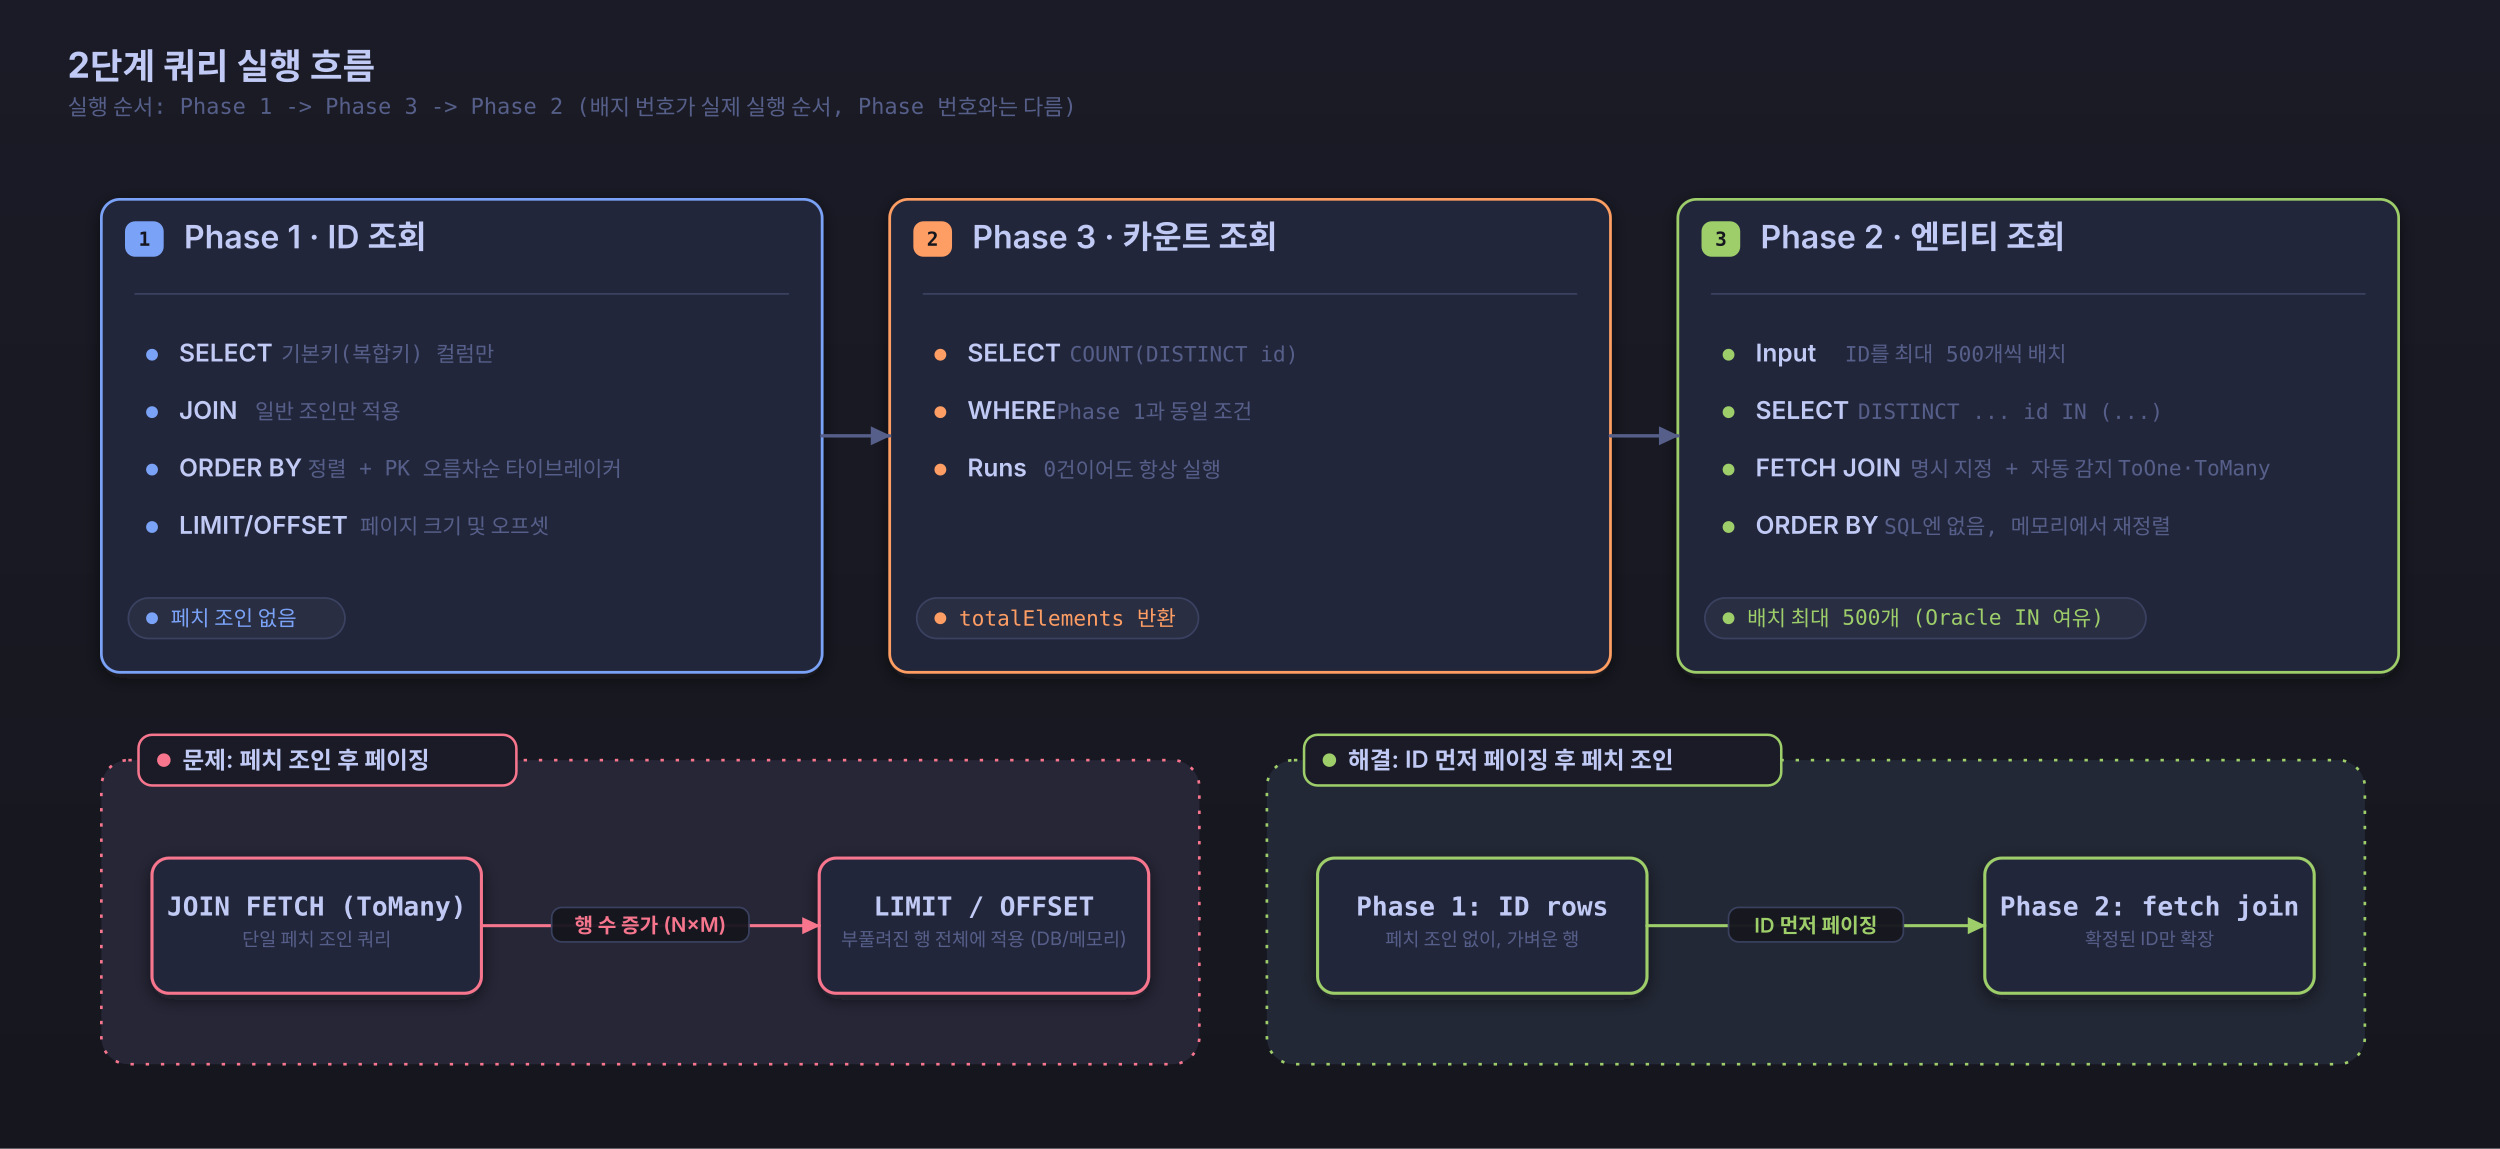
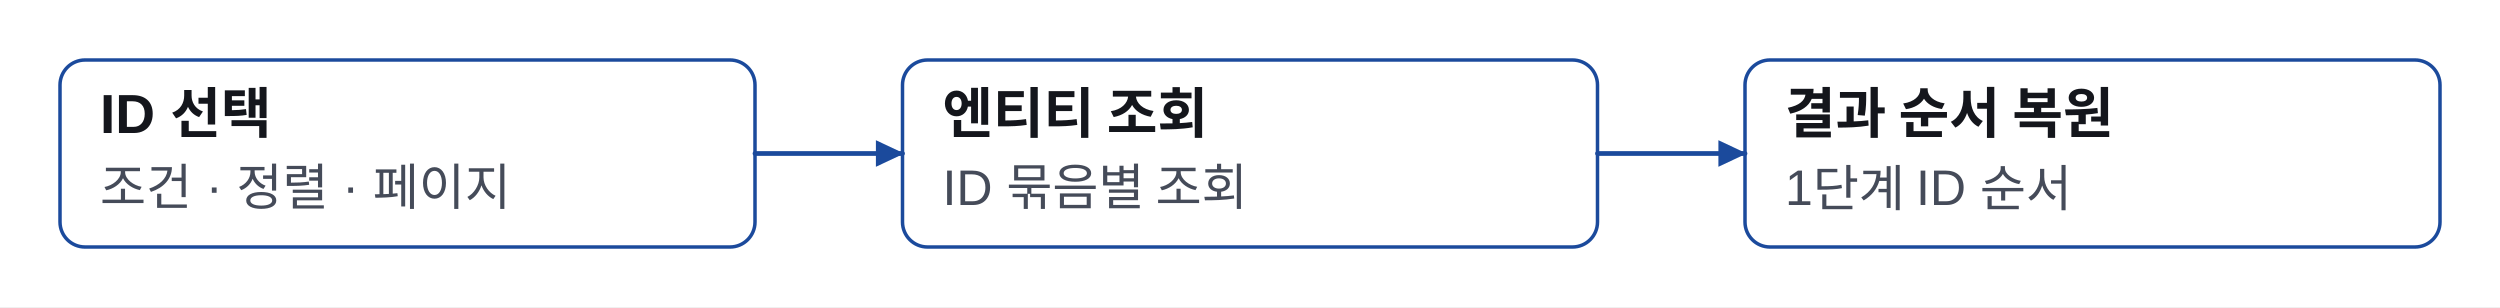
- <svg xmlns="http://www.w3.org/2000/svg" width="1480" height="680" viewBox="0 0 1480 680" font-family="'Inter','SF Pro Display',system-ui,-apple-system,'Segoe UI',Roboto,sans-serif">
+ <svg xmlns="http://www.w3.org/2000/svg" data-list-mode="plain" width="1000.0" height="122.8" viewBox="0 0 1000.0 122.8" font-family="Arial, 'Noto Sans KR', 'Apple SD Gothic Neo', sans-serif">
  <defs>
-     <filter id="soft" x="-30%" y="-30%" width="160%" height="160%">
-       <feDropShadow dx="0" dy="3" stdDeviation="5" flood-color="#0c0c14" flood-opacity="0.55" />
-     </filter>
    <linearGradient id="bgwash" x1="0" y1="0" x2="0" y2="1">
-       <stop offset="0" stop-color="#1a1b26" />
-       <stop offset="1" stop-color="#16161e" />
+       <stop offset="0" stop-color="#ffffff" />
+       <stop offset="1" stop-color="#ffffff" />
    </linearGradient>
-     <marker id="arr-blue" viewBox="0 0 10 10" refX="8.5" refY="5" markerWidth="7" markerHeight="7" orient="auto-start-reverse">
-       <path d="M0.5 1 L9 5 L0.5 9 z" fill="#7aa2f7" />
+     <marker id="arr-blue" viewBox="0 0 10 10" refX="8.5" refY="5" markerWidth="7" markerHeight="7" orient="auto">
+       <path d="M0.5 1 L9 5 L0.5 9 z" fill="#1b4a9c" />
    </marker>
-     <marker id="arr-green" viewBox="0 0 10 10" refX="8.5" refY="5" markerWidth="7" markerHeight="7" orient="auto-start-reverse">
-       <path d="M0.5 1 L9 5 L0.5 9 z" fill="#9ece6a" />
+     <marker id="arr-green" viewBox="0 0 10 10" refX="8.5" refY="5" markerWidth="7" markerHeight="7" orient="auto">
+       <path d="M0.5 1 L9 5 L0.5 9 z" fill="#3f7a2e" />
    </marker>
-     <marker id="arr-orange" viewBox="0 0 10 10" refX="8.5" refY="5" markerWidth="7" markerHeight="7" orient="auto-start-reverse">
-       <path d="M0.5 1 L9 5 L0.5 9 z" fill="#ff9e64" />
+     <marker id="arr-orange" viewBox="0 0 10 10" refX="8.5" refY="5" markerWidth="7" markerHeight="7" orient="auto">
+       <path d="M0.5 1 L9 5 L0.5 9 z" fill="#a8560c" />
    </marker>
-     <marker id="arr-purple" viewBox="0 0 10 10" refX="8.5" refY="5" markerWidth="7" markerHeight="7" orient="auto-start-reverse">
-       <path d="M0.5 1 L9 5 L0.5 9 z" fill="#bb9af7" />
+     <marker id="arr-purple" viewBox="0 0 10 10" refX="8.5" refY="5" markerWidth="7" markerHeight="7" orient="auto">
+       <path d="M0.5 1 L9 5 L0.5 9 z" fill="#5b46a8" />
    </marker>
-     <marker id="arr-cyan" viewBox="0 0 10 10" refX="8.5" refY="5" markerWidth="7" markerHeight="7" orient="auto-start-reverse">
-       <path d="M0.5 1 L9 5 L0.5 9 z" fill="#7dcfff" />
+     <marker id="arr-cyan" viewBox="0 0 10 10" refX="8.5" refY="5" markerWidth="7" markerHeight="7" orient="auto">
+       <path d="M0.5 1 L9 5 L0.5 9 z" fill="#0f6f96" />
    </marker>
-     <marker id="arr-teal" viewBox="0 0 10 10" refX="8.5" refY="5" markerWidth="7" markerHeight="7" orient="auto-start-reverse">
-       <path d="M0.5 1 L9 5 L0.5 9 z" fill="#73daca" />
+     <marker id="arr-teal" viewBox="0 0 10 10" refX="8.5" refY="5" markerWidth="7" markerHeight="7" orient="auto">
+       <path d="M0.5 1 L9 5 L0.5 9 z" fill="#0b6a5a" />
    </marker>
-     <marker id="arr-red" viewBox="0 0 10 10" refX="8.5" refY="5" markerWidth="7" markerHeight="7" orient="auto-start-reverse">
-       <path d="M0.5 1 L9 5 L0.5 9 z" fill="#f7768e" />
+     <marker id="arr-red" viewBox="0 0 10 10" refX="8.5" refY="5" markerWidth="7" markerHeight="7" orient="auto">
+       <path d="M0.5 1 L9 5 L0.5 9 z" fill="#a8382a" />
    </marker>
-     <marker id="arr-muted" viewBox="0 0 10 10" refX="8.5" refY="5" markerWidth="7" markerHeight="7" orient="auto-start-reverse">
-       <path d="M0.5 1 L9 5 L0.5 9 z" fill="#565f89" />
+     <marker id="arr-muted" viewBox="0 0 10 10" refX="8.5" refY="5" markerWidth="7" markerHeight="7" orient="auto">
+       <path d="M0.5 1 L9 5 L0.5 9 z" fill="#79808f" />
    </marker>
-     <marker id="arr-fg" viewBox="0 0 10 10" refX="8.5" refY="5" markerWidth="7" markerHeight="7" orient="auto-start-reverse">
-       <path d="M0.5 1 L9 5 L0.5 9 z" fill="#a9b1d6" />
+     <marker id="arr-fg" viewBox="0 0 10 10" refX="8.5" refY="5" markerWidth="7" markerHeight="7" orient="auto">
+       <path d="M0.5 1 L9 5 L0.5 9 z" fill="#454b59" />
    </marker>
-     <marker id="arr-yellow" viewBox="0 0 10 10" refX="8.5" refY="5" markerWidth="7" markerHeight="7" orient="auto-start-reverse">
-       <path d="M0.5 1 L9 5 L0.5 9 z" fill="#e0af68" />
+     <marker id="arr-yellow" viewBox="0 0 10 10" refX="8.5" refY="5" markerWidth="7" markerHeight="7" orient="auto">
+       <path d="M0.5 1 L9 5 L0.5 9 z" fill="#856310" />
    </marker>
  </defs>
-   <rect width="1480" height="680" fill="url(#bgwash)" />
-   <rect x="60.0" y="450.0" width="650.0" height="180.0" rx="16" fill="#1f2335" stroke="#f7768e" stroke-width="1.6" stroke-dasharray="2 7" opacity="1" />
-   <rect x="60.0" y="450.0" width="650.0" height="180.0" rx="16" fill="#f7768e" opacity="0.035" />
-   <rect x="82.0" y="435.0" width="223.7" height="30.0" rx="8" fill="#1a1b26" stroke="#f7768e" stroke-width="1.5" />
-   <circle cx="97.0" cy="450.0" r="4" fill="#f7768e" />
-   <text x="108.0" y="455.0" font-family="'Inter','SF Pro Display',system-ui,-apple-system,'Segoe UI',Roboto,sans-serif" font-size="14" fill="#c0caf5" font-weight="600" text-anchor="start">문제: 페치 조인 후 페이징</text>
-   <rect x="750.0" y="450.0" width="650.0" height="180.0" rx="16" fill="#1f2335" stroke="#9ece6a" stroke-width="1.6" stroke-dasharray="2 7" opacity="1" />
-   <rect x="750.0" y="450.0" width="650.0" height="180.0" rx="16" fill="#9ece6a" opacity="0.035" />
-   <rect x="772.0" y="435.0" width="282.5" height="30.0" rx="8" fill="#1a1b26" stroke="#9ece6a" stroke-width="1.5" />
-   <circle cx="787.0" cy="450.0" r="4" fill="#9ece6a" />
-   <text x="798.0" y="455.0" font-family="'Inter','SF Pro Display',system-ui,-apple-system,'Segoe UI',Roboto,sans-serif" font-size="14" fill="#c0caf5" font-weight="600" text-anchor="start">해결: ID 먼저 페이징 후 페치 조인</text>
-   <text x="40.0" y="46.0" font-family="'Inter','SF Pro Display',system-ui,-apple-system,'Segoe UI',Roboto,sans-serif" font-size="21" fill="#c0caf5" font-weight="700" text-anchor="start">2단계 쿼리 실행 흐름</text>
-   <text x="40.0" y="68.0" font-family="'JetBrains Mono','SF Mono',ui-monospace,Menlo,'DejaVu Sans Mono',monospace" font-size="13" fill="#565f89" font-weight="400" text-anchor="start">실행 순서: Phase 1 -&gt; Phase 3 -&gt; Phase 2  (배지 번호가 실제 실행 순서, Phase 번호와는 다름)</text>
-   <rect x="60.0" y="118.0" width="426.7" height="280.0" rx="11" fill="#24283b" stroke="#7aa2f7" stroke-width="1.6" filter="url(#soft)" />
-   <rect x="74.0" y="131.0" width="22.9" height="21.0" rx="6" fill="#7aa2f7" />
-   <text x="85.5" y="145.5" font-family="'JetBrains Mono','SF Mono',ui-monospace,Menlo,'DejaVu Sans Mono',monospace" font-size="11.5" fill="#16161e" font-weight="700" text-anchor="middle">1</text>
-   <text x="108.9" y="147.0" font-family="'Inter','SF Pro Display',system-ui,-apple-system,'Segoe UI',Roboto,sans-serif" font-size="19" fill="#c0caf5" font-weight="600" text-anchor="start">Phase 1 · ID 조회</text>
-   <line x1="80.0" y1="174.0" x2="466.7" y2="174.0" stroke="#3b4261" stroke-width="1" stroke-linecap="round" />
-   <rect x="76.0" y="354.0" width="128.2" height="24.0" rx="12.0" fill="#292e42" stroke="#3b4261" stroke-width="1" />
-   <circle cx="90.0" cy="366.0" r="3.5" fill="#7aa2f7" />
-   <text x="101.0" y="370.4" font-family="'JetBrains Mono','SF Mono',ui-monospace,Menlo,'DejaVu Sans Mono',monospace" font-size="12.5" fill="#7aa2f7" font-weight="500" text-anchor="start">페치 조인 없음</text>
-   <circle cx="90.0" cy="210.0" r="3.5" fill="#7aa2f7" />
-   <text x="106.0" y="214.0" font-family="'Inter','SF Pro Display',system-ui,-apple-system,'Segoe UI',Roboto,sans-serif" font-size="14.5" fill="#c0caf5" font-weight="600" text-anchor="start">SELECT</text>
-   <text x="166.5" y="214.0" font-family="'JetBrains Mono','SF Mono',ui-monospace,Menlo,'DejaVu Sans Mono',monospace" font-size="12.5" fill="#565f89" font-weight="400" text-anchor="start">기본키(복합키) 컬럼만</text>
-   <circle cx="90.0" cy="244.0" r="3.5" fill="#7aa2f7" />
-   <text x="106.0" y="248.0" font-family="'Inter','SF Pro Display',system-ui,-apple-system,'Segoe UI',Roboto,sans-serif" font-size="14.5" fill="#c0caf5" font-weight="600" text-anchor="start">JOIN</text>
-   <text x="151.0" y="248.0" font-family="'JetBrains Mono','SF Mono',ui-monospace,Menlo,'DejaVu Sans Mono',monospace" font-size="12.5" fill="#565f89" font-weight="400" text-anchor="start">일반 조인만 적용</text>
-   <circle cx="90.0" cy="278.0" r="3.5" fill="#7aa2f7" />
-   <text x="106.0" y="282.0" font-family="'Inter','SF Pro Display',system-ui,-apple-system,'Segoe UI',Roboto,sans-serif" font-size="14.5" fill="#c0caf5" font-weight="600" text-anchor="start">ORDER BY</text>
-   <text x="182.1" y="282.0" font-family="'JetBrains Mono','SF Mono',ui-monospace,Menlo,'DejaVu Sans Mono',monospace" font-size="12.5" fill="#565f89" font-weight="400" text-anchor="start">정렬 + PK 오름차순 타이브레이커</text>
-   <circle cx="90.0" cy="312.0" r="3.5" fill="#7aa2f7" />
-   <text x="106.0" y="316.0" font-family="'Inter','SF Pro Display',system-ui,-apple-system,'Segoe UI',Roboto,sans-serif" font-size="14.5" fill="#c0caf5" font-weight="600" text-anchor="start">LIMIT/OFFSET</text>
-   <text x="213.1" y="316.0" font-family="'JetBrains Mono','SF Mono',ui-monospace,Menlo,'DejaVu Sans Mono',monospace" font-size="12.5" fill="#565f89" font-weight="400" text-anchor="start">페이지 크기 및 오프셋</text>
-   <rect x="526.7" y="118.0" width="426.7" height="280.0" rx="11" fill="#24283b" stroke="#ff9e64" stroke-width="1.6" filter="url(#soft)" />
-   <rect x="540.7" y="131.0" width="22.9" height="21.0" rx="6" fill="#ff9e64" />
-   <text x="552.1" y="145.5" font-family="'JetBrains Mono','SF Mono',ui-monospace,Menlo,'DejaVu Sans Mono',monospace" font-size="11.5" fill="#16161e" font-weight="700" text-anchor="middle">2</text>
-   <text x="575.6" y="147.0" font-family="'Inter','SF Pro Display',system-ui,-apple-system,'Segoe UI',Roboto,sans-serif" font-size="19" fill="#c0caf5" font-weight="600" text-anchor="start">Phase 3 · 카운트 조회</text>
-   <line x1="546.7" y1="174.0" x2="933.3" y2="174.0" stroke="#3b4261" stroke-width="1" stroke-linecap="round" />
-   <rect x="542.7" y="354.0" width="166.8" height="24.0" rx="12.0" fill="#292e42" stroke="#3b4261" stroke-width="1" />
-   <circle cx="556.7" cy="366.0" r="3.5" fill="#ff9e64" />
-   <text x="567.7" y="370.4" font-family="'JetBrains Mono','SF Mono',ui-monospace,Menlo,'DejaVu Sans Mono',monospace" font-size="12.5" fill="#ff9e64" font-weight="500" text-anchor="start">totalElements 반환</text>
-   <circle cx="556.7" cy="210.0" r="3.5" fill="#ff9e64" />
-   <text x="572.7" y="214.0" font-family="'Inter','SF Pro Display',system-ui,-apple-system,'Segoe UI',Roboto,sans-serif" font-size="14.5" fill="#c0caf5" font-weight="600" text-anchor="start">SELECT</text>
-   <text x="633.2" y="214.0" font-family="'JetBrains Mono','SF Mono',ui-monospace,Menlo,'DejaVu Sans Mono',monospace" font-size="12.5" fill="#565f89" font-weight="400" text-anchor="start">COUNT(DISTINCT id)</text>
-   <circle cx="556.7" cy="244.0" r="3.5" fill="#ff9e64" />
-   <text x="572.7" y="248.0" font-family="'Inter','SF Pro Display',system-ui,-apple-system,'Segoe UI',Roboto,sans-serif" font-size="14.5" fill="#c0caf5" font-weight="600" text-anchor="start">WHERE</text>
-   <text x="625.5" y="248.0" font-family="'JetBrains Mono','SF Mono',ui-monospace,Menlo,'DejaVu Sans Mono',monospace" font-size="12.5" fill="#565f89" font-weight="400" text-anchor="start">  Phase 1과 동일 조건</text>
-   <circle cx="556.7" cy="278.0" r="3.5" fill="#ff9e64" />
-   <text x="572.7" y="282.0" font-family="'Inter','SF Pro Display',system-ui,-apple-system,'Segoe UI',Roboto,sans-serif" font-size="14.5" fill="#c0caf5" font-weight="600" text-anchor="start">Runs</text>
-   <text x="617.7" y="282.0" font-family="'JetBrains Mono','SF Mono',ui-monospace,Menlo,'DejaVu Sans Mono',monospace" font-size="12.5" fill="#565f89" font-weight="400" text-anchor="start">0건이어도 항상 실행</text>
-   <rect x="993.3" y="118.0" width="426.7" height="280.0" rx="11" fill="#24283b" stroke="#9ece6a" stroke-width="1.6" filter="url(#soft)" />
-   <rect x="1007.3" y="131.0" width="22.9" height="21.0" rx="6" fill="#9ece6a" />
-   <text x="1018.8" y="145.5" font-family="'JetBrains Mono','SF Mono',ui-monospace,Menlo,'DejaVu Sans Mono',monospace" font-size="11.5" fill="#16161e" font-weight="700" text-anchor="middle">3</text>
-   <text x="1042.2" y="147.0" font-family="'Inter','SF Pro Display',system-ui,-apple-system,'Segoe UI',Roboto,sans-serif" font-size="19" fill="#c0caf5" font-weight="600" text-anchor="start">Phase 2 · 엔티티 조회</text>
-   <line x1="1013.3" y1="174.0" x2="1400.0" y2="174.0" stroke="#3b4261" stroke-width="1" stroke-linecap="round" />
-   <rect x="1009.3" y="354.0" width="261.1" height="24.0" rx="12.0" fill="#292e42" stroke="#3b4261" stroke-width="1" />
-   <circle cx="1023.3" cy="366.0" r="3.5" fill="#9ece6a" />
-   <text x="1034.3" y="370.4" font-family="'JetBrains Mono','SF Mono',ui-monospace,Menlo,'DejaVu Sans Mono',monospace" font-size="12.5" fill="#9ece6a" font-weight="500" text-anchor="start">배치 최대 500개 (Oracle IN 여유)</text>
-   <circle cx="1023.3" cy="210.0" r="3.5" fill="#9ece6a" />
-   <text x="1039.3" y="214.0" font-family="'Inter','SF Pro Display',system-ui,-apple-system,'Segoe UI',Roboto,sans-serif" font-size="14.5" fill="#c0caf5" font-weight="600" text-anchor="start">Input</text>
-   <text x="1092.1" y="214.0" font-family="'JetBrains Mono','SF Mono',ui-monospace,Menlo,'DejaVu Sans Mono',monospace" font-size="12.5" fill="#565f89" font-weight="400" text-anchor="start">ID를 최대 500개씩 배치</text>
-   <circle cx="1023.3" cy="244.0" r="3.5" fill="#9ece6a" />
-   <text x="1039.3" y="248.0" font-family="'Inter','SF Pro Display',system-ui,-apple-system,'Segoe UI',Roboto,sans-serif" font-size="14.5" fill="#c0caf5" font-weight="600" text-anchor="start">SELECT</text>
-   <text x="1099.9" y="248.0" font-family="'JetBrains Mono','SF Mono',ui-monospace,Menlo,'DejaVu Sans Mono',monospace" font-size="12.5" fill="#565f89" font-weight="400" text-anchor="start">DISTINCT ... id IN (...)</text>
-   <circle cx="1023.3" cy="278.0" r="3.5" fill="#9ece6a" />
-   <text x="1039.3" y="282.0" font-family="'Inter','SF Pro Display',system-ui,-apple-system,'Segoe UI',Roboto,sans-serif" font-size="14.5" fill="#c0caf5" font-weight="600" text-anchor="start">FETCH JOIN</text>
-   <text x="1130.9" y="282.0" font-family="'JetBrains Mono','SF Mono',ui-monospace,Menlo,'DejaVu Sans Mono',monospace" font-size="12.5" fill="#565f89" font-weight="400" text-anchor="start">명시 지정 + 자동 감지 ToOne·ToMany</text>
-   <circle cx="1023.3" cy="312.0" r="3.5" fill="#9ece6a" />
-   <text x="1039.3" y="316.0" font-family="'Inter','SF Pro Display',system-ui,-apple-system,'Segoe UI',Roboto,sans-serif" font-size="14.5" fill="#c0caf5" font-weight="600" text-anchor="start">ORDER BY</text>
-   <text x="1115.4" y="316.0" font-family="'JetBrains Mono','SF Mono',ui-monospace,Menlo,'DejaVu Sans Mono',monospace" font-size="12.5" fill="#565f89" font-weight="400" text-anchor="start">SQL엔 없음, 메모리에서 재정렬</text>
-   <path d="M 486.7 258.0 L 506.2 258.0 Q 506.7 258.0 506.7 258.0 L 506.7 258.0 Q 506.7 258.0 507.2 258.0 L 526.7 258.0" fill="none" stroke="#565f89" stroke-width="2" stroke-linecap="round" stroke-linejoin="round" marker-end="url(#arr-muted)" />
-   <path d="M 953.3 258.0 L 972.8 258.0 Q 973.3 258.0 973.3 258.0 L 973.3 258.0 Q 973.3 258.0 973.8 258.0 L 993.3 258.0" fill="none" stroke="#565f89" stroke-width="2" stroke-linecap="round" stroke-linejoin="round" marker-end="url(#arr-muted)" />
-   <rect x="90.0" y="508.0" width="195.0" height="80.0" rx="10" fill="#24283b" stroke="#f7768e" stroke-width="1.8" filter="url(#soft)" />
-   <text x="187.5" y="542.0" font-family="'JetBrains Mono','SF Mono',ui-monospace,Menlo,'DejaVu Sans Mono',monospace" font-size="15.5" fill="#c0caf5" font-weight="700" text-anchor="middle">JOIN FETCH (ToMany)</text>
-   <text x="187.5" y="560.0" font-family="'Inter','SF Pro Display',system-ui,-apple-system,'Segoe UI',Roboto,sans-serif" font-size="11" fill="#565f89" font-weight="400" text-anchor="middle">단일 페치 조인 쿼리</text>
-   <rect x="485.0" y="508.0" width="195.0" height="80.0" rx="10" fill="#24283b" stroke="#f7768e" stroke-width="1.8" filter="url(#soft)" />
-   <text x="582.5" y="542.0" font-family="'JetBrains Mono','SF Mono',ui-monospace,Menlo,'DejaVu Sans Mono',monospace" font-size="15.5" fill="#c0caf5" font-weight="700" text-anchor="middle">LIMIT / OFFSET</text>
-   <text x="582.5" y="560.0" font-family="'Inter','SF Pro Display',system-ui,-apple-system,'Segoe UI',Roboto,sans-serif" font-size="11" fill="#565f89" font-weight="400" text-anchor="middle">부풀려진 행 전체에 적용 (DB/메모리)</text>
-   <path d="M 285.0 548.0 L 384.5 548.0 Q 385.0 548.0 385.0 548.0 L 385.0 548.0 Q 385.0 548.0 385.5 548.0 L 485.0 548.0" fill="none" stroke="#f7768e" stroke-width="1.8" stroke-linecap="round" stroke-linejoin="round" marker-end="url(#arr-red)" />
-   <rect x="326.6" y="537.2" width="116.8" height="20.4" rx="6" fill="#16161e" stroke="#3b4261" stroke-width="1" opacity="0.96" />
-   <text x="385.0" y="552.1" font-family="'Inter','SF Pro Display',system-ui,-apple-system,'Segoe UI',Roboto,sans-serif" font-size="12" fill="#f7768e" font-weight="600" text-anchor="middle">행 수 증가 (N×M)</text>
-   <rect x="780.0" y="508.0" width="195.0" height="80.0" rx="10" fill="#24283b" stroke="#9ece6a" stroke-width="1.8" filter="url(#soft)" />
-   <text x="877.5" y="542.0" font-family="'JetBrains Mono','SF Mono',ui-monospace,Menlo,'DejaVu Sans Mono',monospace" font-size="15.5" fill="#c0caf5" font-weight="700" text-anchor="middle">Phase 1: ID rows</text>
-   <text x="877.5" y="560.0" font-family="'Inter','SF Pro Display',system-ui,-apple-system,'Segoe UI',Roboto,sans-serif" font-size="11" fill="#565f89" font-weight="400" text-anchor="middle">페치 조인 없이, 가벼운 행</text>
-   <rect x="1175.0" y="508.0" width="195.0" height="80.0" rx="10" fill="#24283b" stroke="#9ece6a" stroke-width="1.8" filter="url(#soft)" />
-   <text x="1272.5" y="542.0" font-family="'JetBrains Mono','SF Mono',ui-monospace,Menlo,'DejaVu Sans Mono',monospace" font-size="15.5" fill="#c0caf5" font-weight="700" text-anchor="middle">Phase 2: fetch join</text>
-   <text x="1272.5" y="560.0" font-family="'Inter','SF Pro Display',system-ui,-apple-system,'Segoe UI',Roboto,sans-serif" font-size="11" fill="#565f89" font-weight="400" text-anchor="middle">확정된 ID만 확장</text>
-   <path d="M 975.0 548.0 L 1074.5 548.0 Q 1075.0 548.0 1075.0 548.0 L 1075.0 548.0 Q 1075.0 548.0 1075.5 548.0 L 1175.0 548.0" fill="none" stroke="#9ece6a" stroke-width="1.8" stroke-linecap="round" stroke-linejoin="round" marker-end="url(#arr-green)" />
-   <rect x="1023.3" y="537.2" width="103.5" height="20.4" rx="6" fill="#16161e" stroke="#3b4261" stroke-width="1" opacity="0.96" />
-   <text x="1075.0" y="552.1" font-family="'Inter','SF Pro Display',system-ui,-apple-system,'Segoe UI',Roboto,sans-serif" font-size="12" fill="#9ece6a" font-weight="600" text-anchor="middle">ID 먼저 페이징</text>
+   <rect width="1000.0" height="122.8" fill="url(#bgwash)" />
+   <rect x="24.0" y="24.0" width="278.0" height="74.8" rx="10" fill="#ffffff" stroke="#1b4a9c" stroke-width="1.4" />
+   <text x="40.0" y="53.2" font-family="Arial, 'Noto Sans KR', 'Apple SD Gothic Neo', sans-serif" font-size="22" fill="#14161c" font-weight="700" text-anchor="start">ID 선택</text>
+   <text x="40.0" y="82.0" font-family="Arial, 'Noto Sans KR', 'Apple SD Gothic Neo', sans-serif" font-size="20" fill="#454b59" font-weight="400" text-anchor="start">조건 · 정렬 · 페이지</text>
+   <rect x="361.0" y="24.0" width="278.0" height="74.8" rx="10" fill="#ffffff" stroke="#1b4a9c" stroke-width="1.4" />
+   <text x="377.0" y="53.2" font-family="Arial, 'Noto Sans KR', 'Apple SD Gothic Neo', sans-serif" font-size="22" fill="#14161c" font-weight="700" text-anchor="start">엔티티 조회</text>
+   <text x="377.0" y="82.0" font-family="Arial, 'Noto Sans KR', 'Apple SD Gothic Neo', sans-serif" font-size="20" fill="#454b59" font-weight="400" text-anchor="start">ID 묶음별 조회</text>
+   <rect x="698.0" y="24.0" width="278.0" height="74.8" rx="10" fill="#ffffff" stroke="#1b4a9c" stroke-width="1.4" />
+   <text x="714.0" y="53.2" font-family="Arial, 'Noto Sans KR', 'Apple SD Gothic Neo', sans-serif" font-size="22" fill="#14161c" font-weight="700" text-anchor="start">결과 순서 복원</text>
+   <text x="714.0" y="82.0" font-family="Arial, 'Noto Sans KR', 'Apple SD Gothic Neo', sans-serif" font-size="20" fill="#454b59" font-weight="400" text-anchor="start">1단계 ID 순서</text>
+   <path d="M 302.0 61.4 L 331.0 61.4 Q 331.5 61.4 331.5 61.4 L 331.5 61.4 Q 331.5 61.4 332.0 61.4 L 361.0 61.4" fill="none" stroke="#1b4a9c" stroke-width="1.9" stroke-linecap="round" stroke-linejoin="round" marker-end="url(#arr-blue)" />
+   <path d="M 639.0 61.4 L 668.0 61.4 Q 668.5 61.4 668.5 61.4 L 668.5 61.4 Q 668.5 61.4 669.0 61.4 L 698.0 61.4" fill="none" stroke="#1b4a9c" stroke-width="1.9" stroke-linecap="round" stroke-linejoin="round" marker-end="url(#arr-blue)" />
</svg>
